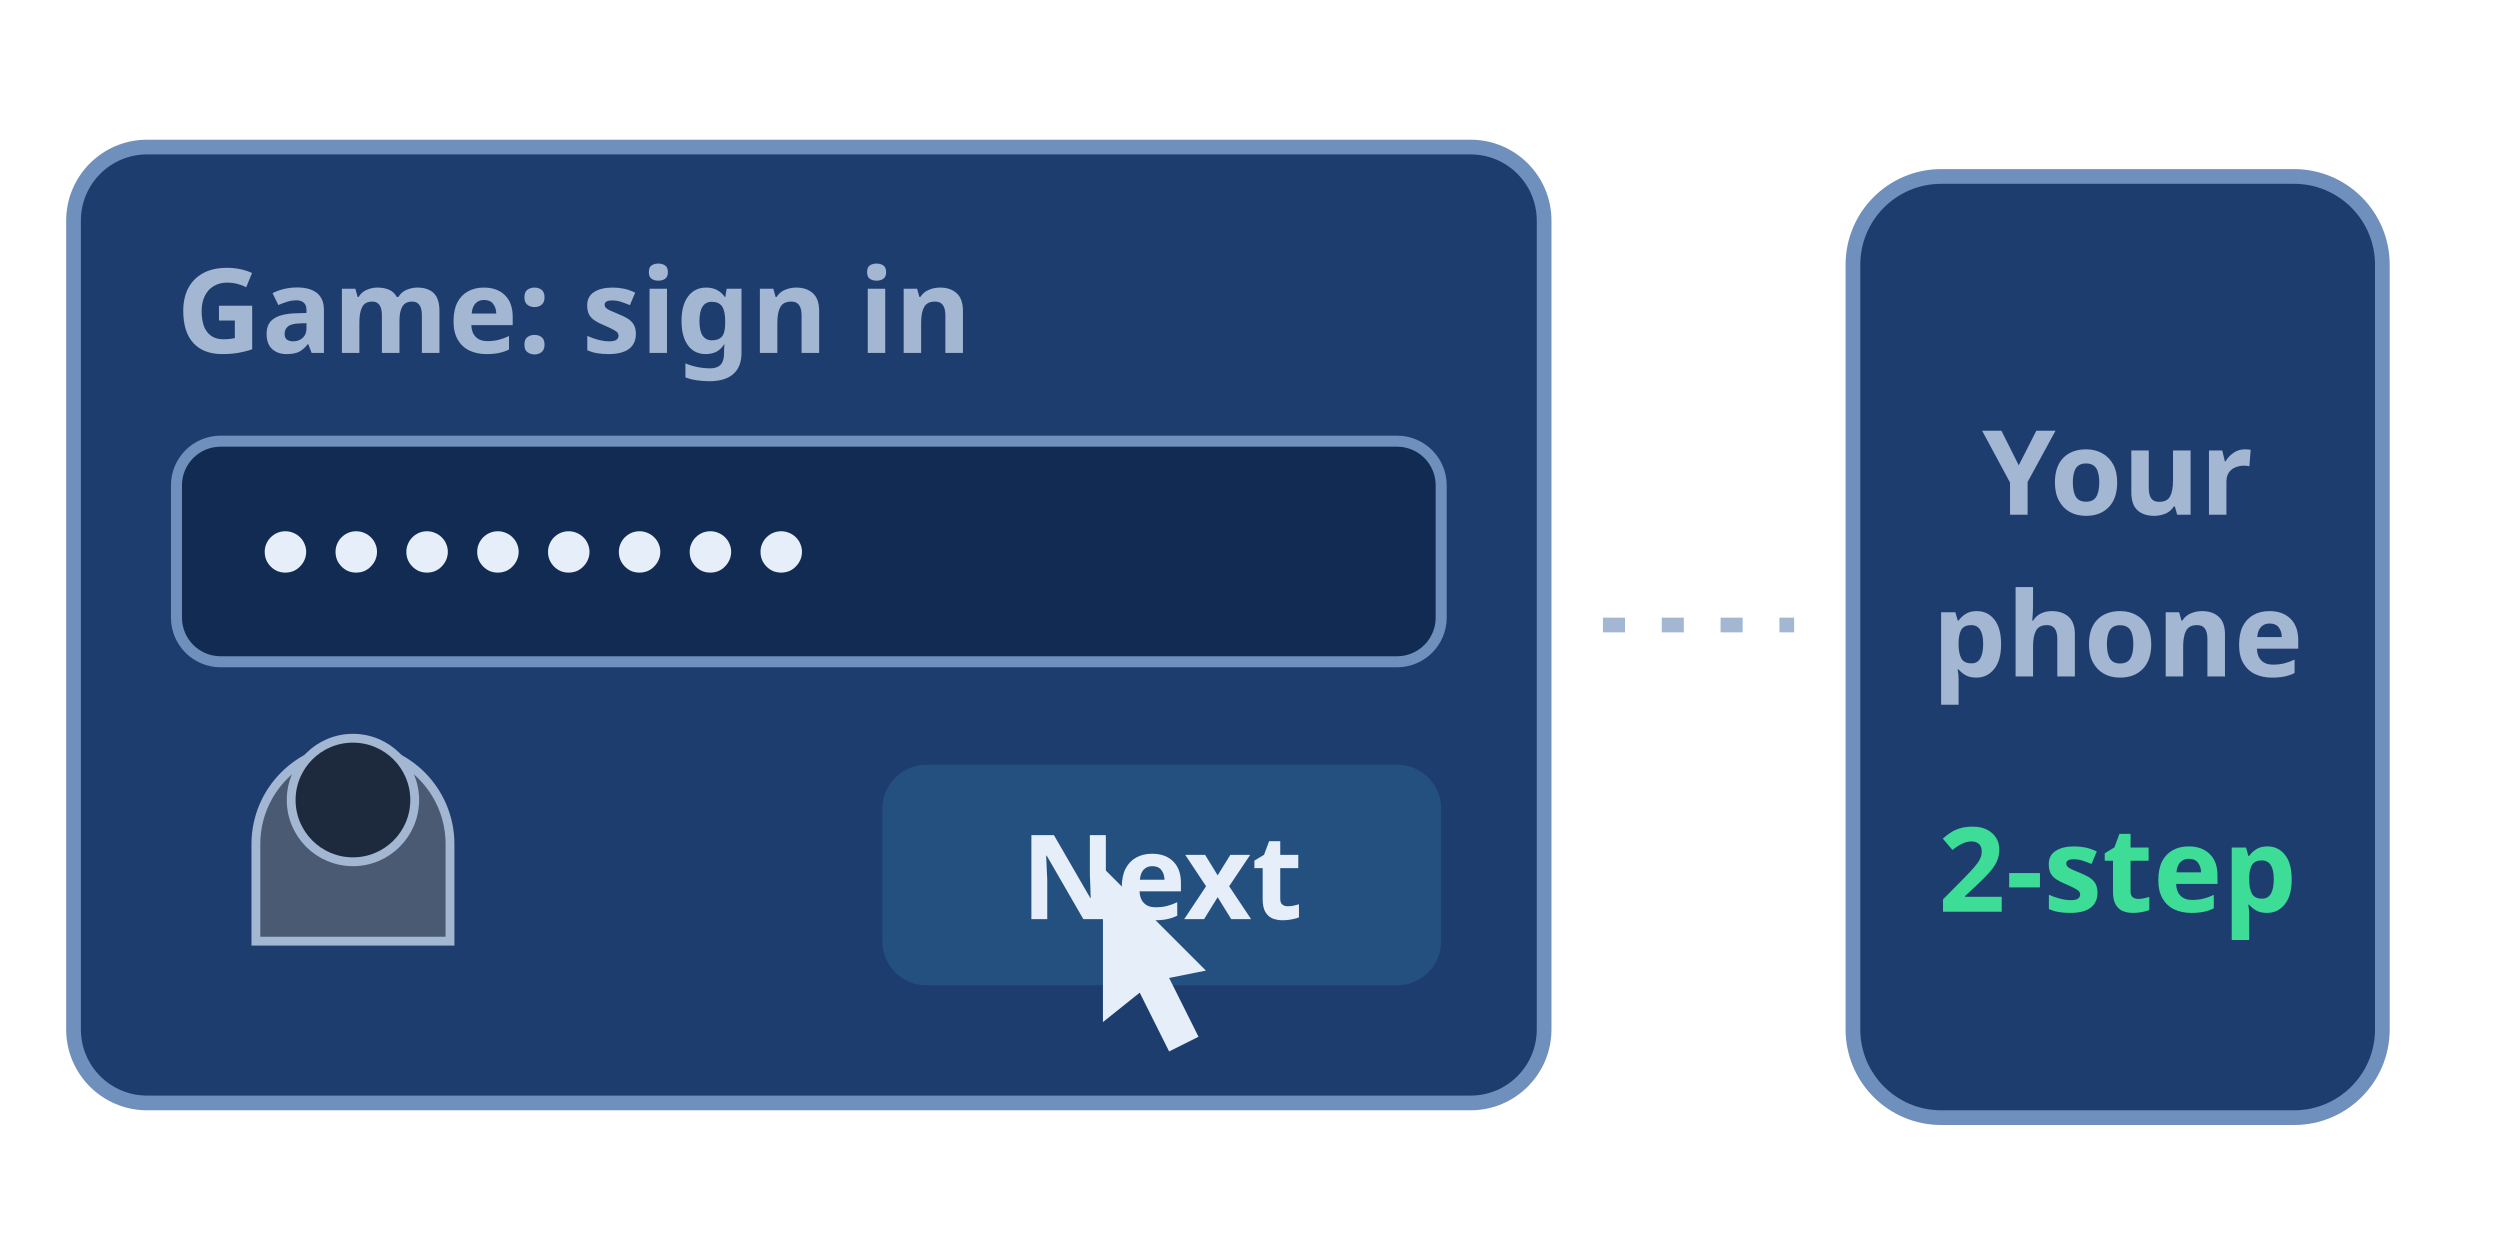
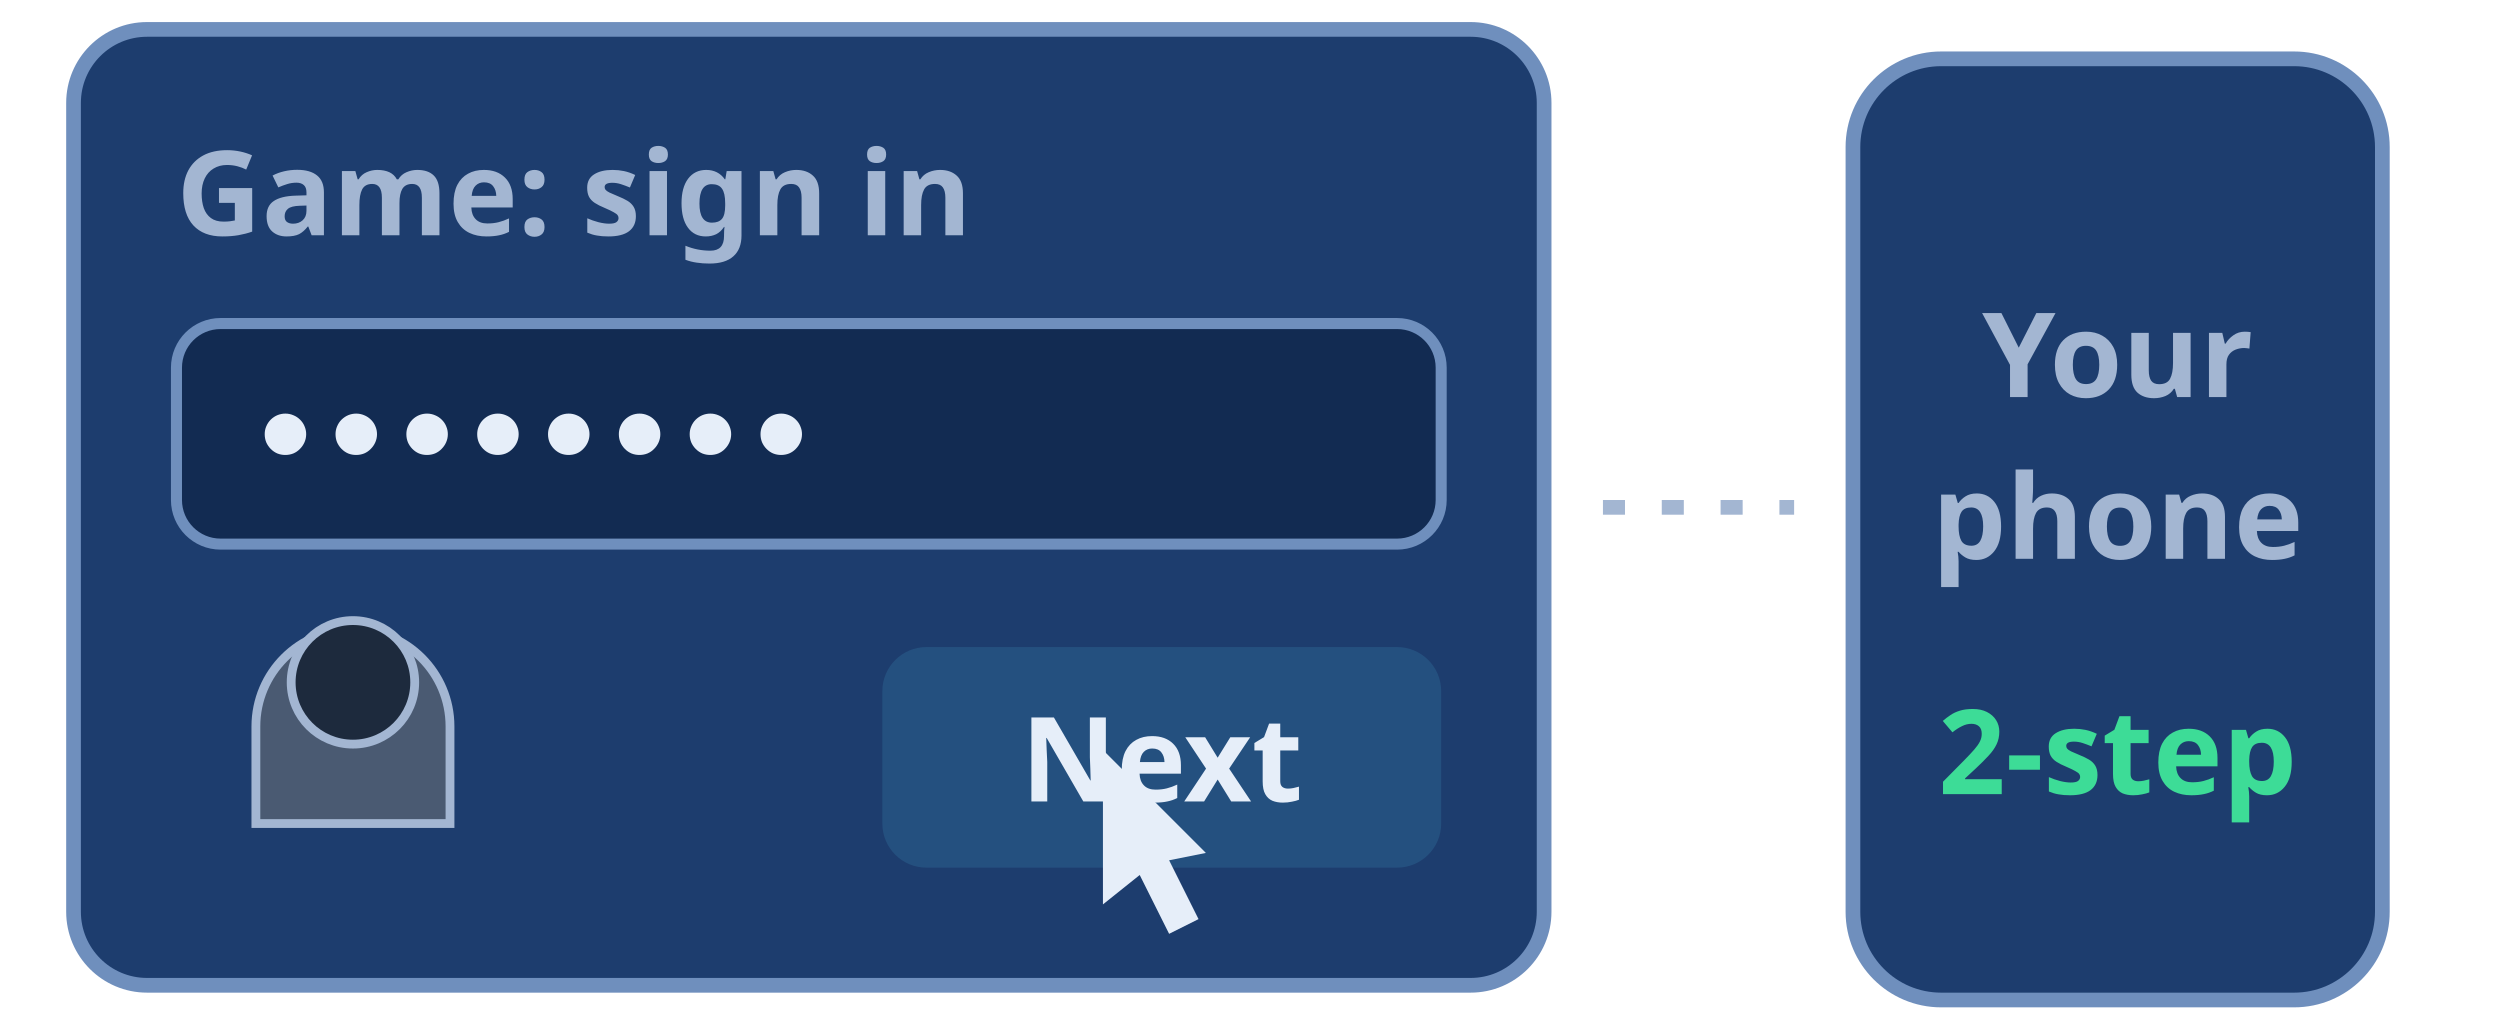
- <svg xmlns="http://www.w3.org/2000/svg" viewBox="0 0 340 170" width="340" height="170" font-family="'IBM Plex Sans', ui-sans-serif, system-ui, sans-serif">
+ <svg xmlns="http://www.w3.org/2000/svg" viewBox="0 16 340 140" width="340" height="140" font-family="'IBM Plex Sans', ui-sans-serif, system-ui, sans-serif">
  <rect x="10" y="20" width="200" height="130" rx="10" fill="#1d3d6e" stroke="#6f8fbd" stroke-width="2" />
  <text x="24" y="48" font-size="16" font-weight="600" fill="#a3b6d2" text-anchor="start">Game: sign in</text>
  <rect x="24" y="60" width="172" height="30" rx="6" fill="#122b52" stroke="#6f8fbd" stroke-width="1.5" />
  <text x="34" y="81" font-size="16" font-weight="600" fill="#e6eef9" text-anchor="start" font-family="'IBM Plex Mono', ui-monospace, Menlo, monospace">••••••••</text>
  <rect x="120" y="104" width="76" height="30" rx="6" fill="#24507f" />
  <text x="158" y="125" font-size="16" font-weight="600" fill="#e6eef9" text-anchor="middle">Next</text>
  <path d="M150 118l14 14l-5 1l4 8l-4 2l-4-8l-5 4z" fill="#e6eef9" />
  <g transform="translate(48 104) scale(0.6)">
    <path d="M-22 40V18A22 22 0 0 1 22 18V40Z" fill="#4a5a72" stroke="#a3b6d2" stroke-width="2" />
    <circle cx="0" cy="8" r="14" fill="#1d2a3d" stroke="#a3b6d2" stroke-width="2" />
  </g>
  <path d="M218 85H244" stroke="#a3b6d2" stroke-width="2" stroke-dasharray="3 5" />
  <rect x="252" y="24" width="72" height="128" rx="12" fill="#1d3d6e" stroke="#6f8fbd" stroke-width="2" />
  <text x="288" y="70" font-size="16" font-weight="600" fill="#a3b6d2" text-anchor="middle">Your</text>
  <text x="288" y="92" font-size="16" font-weight="600" fill="#a3b6d2" text-anchor="middle">phone</text>
  <text x="288" y="124" font-size="16" font-weight="600" fill="#3ddc97" text-anchor="middle">2-step</text>
</svg>
